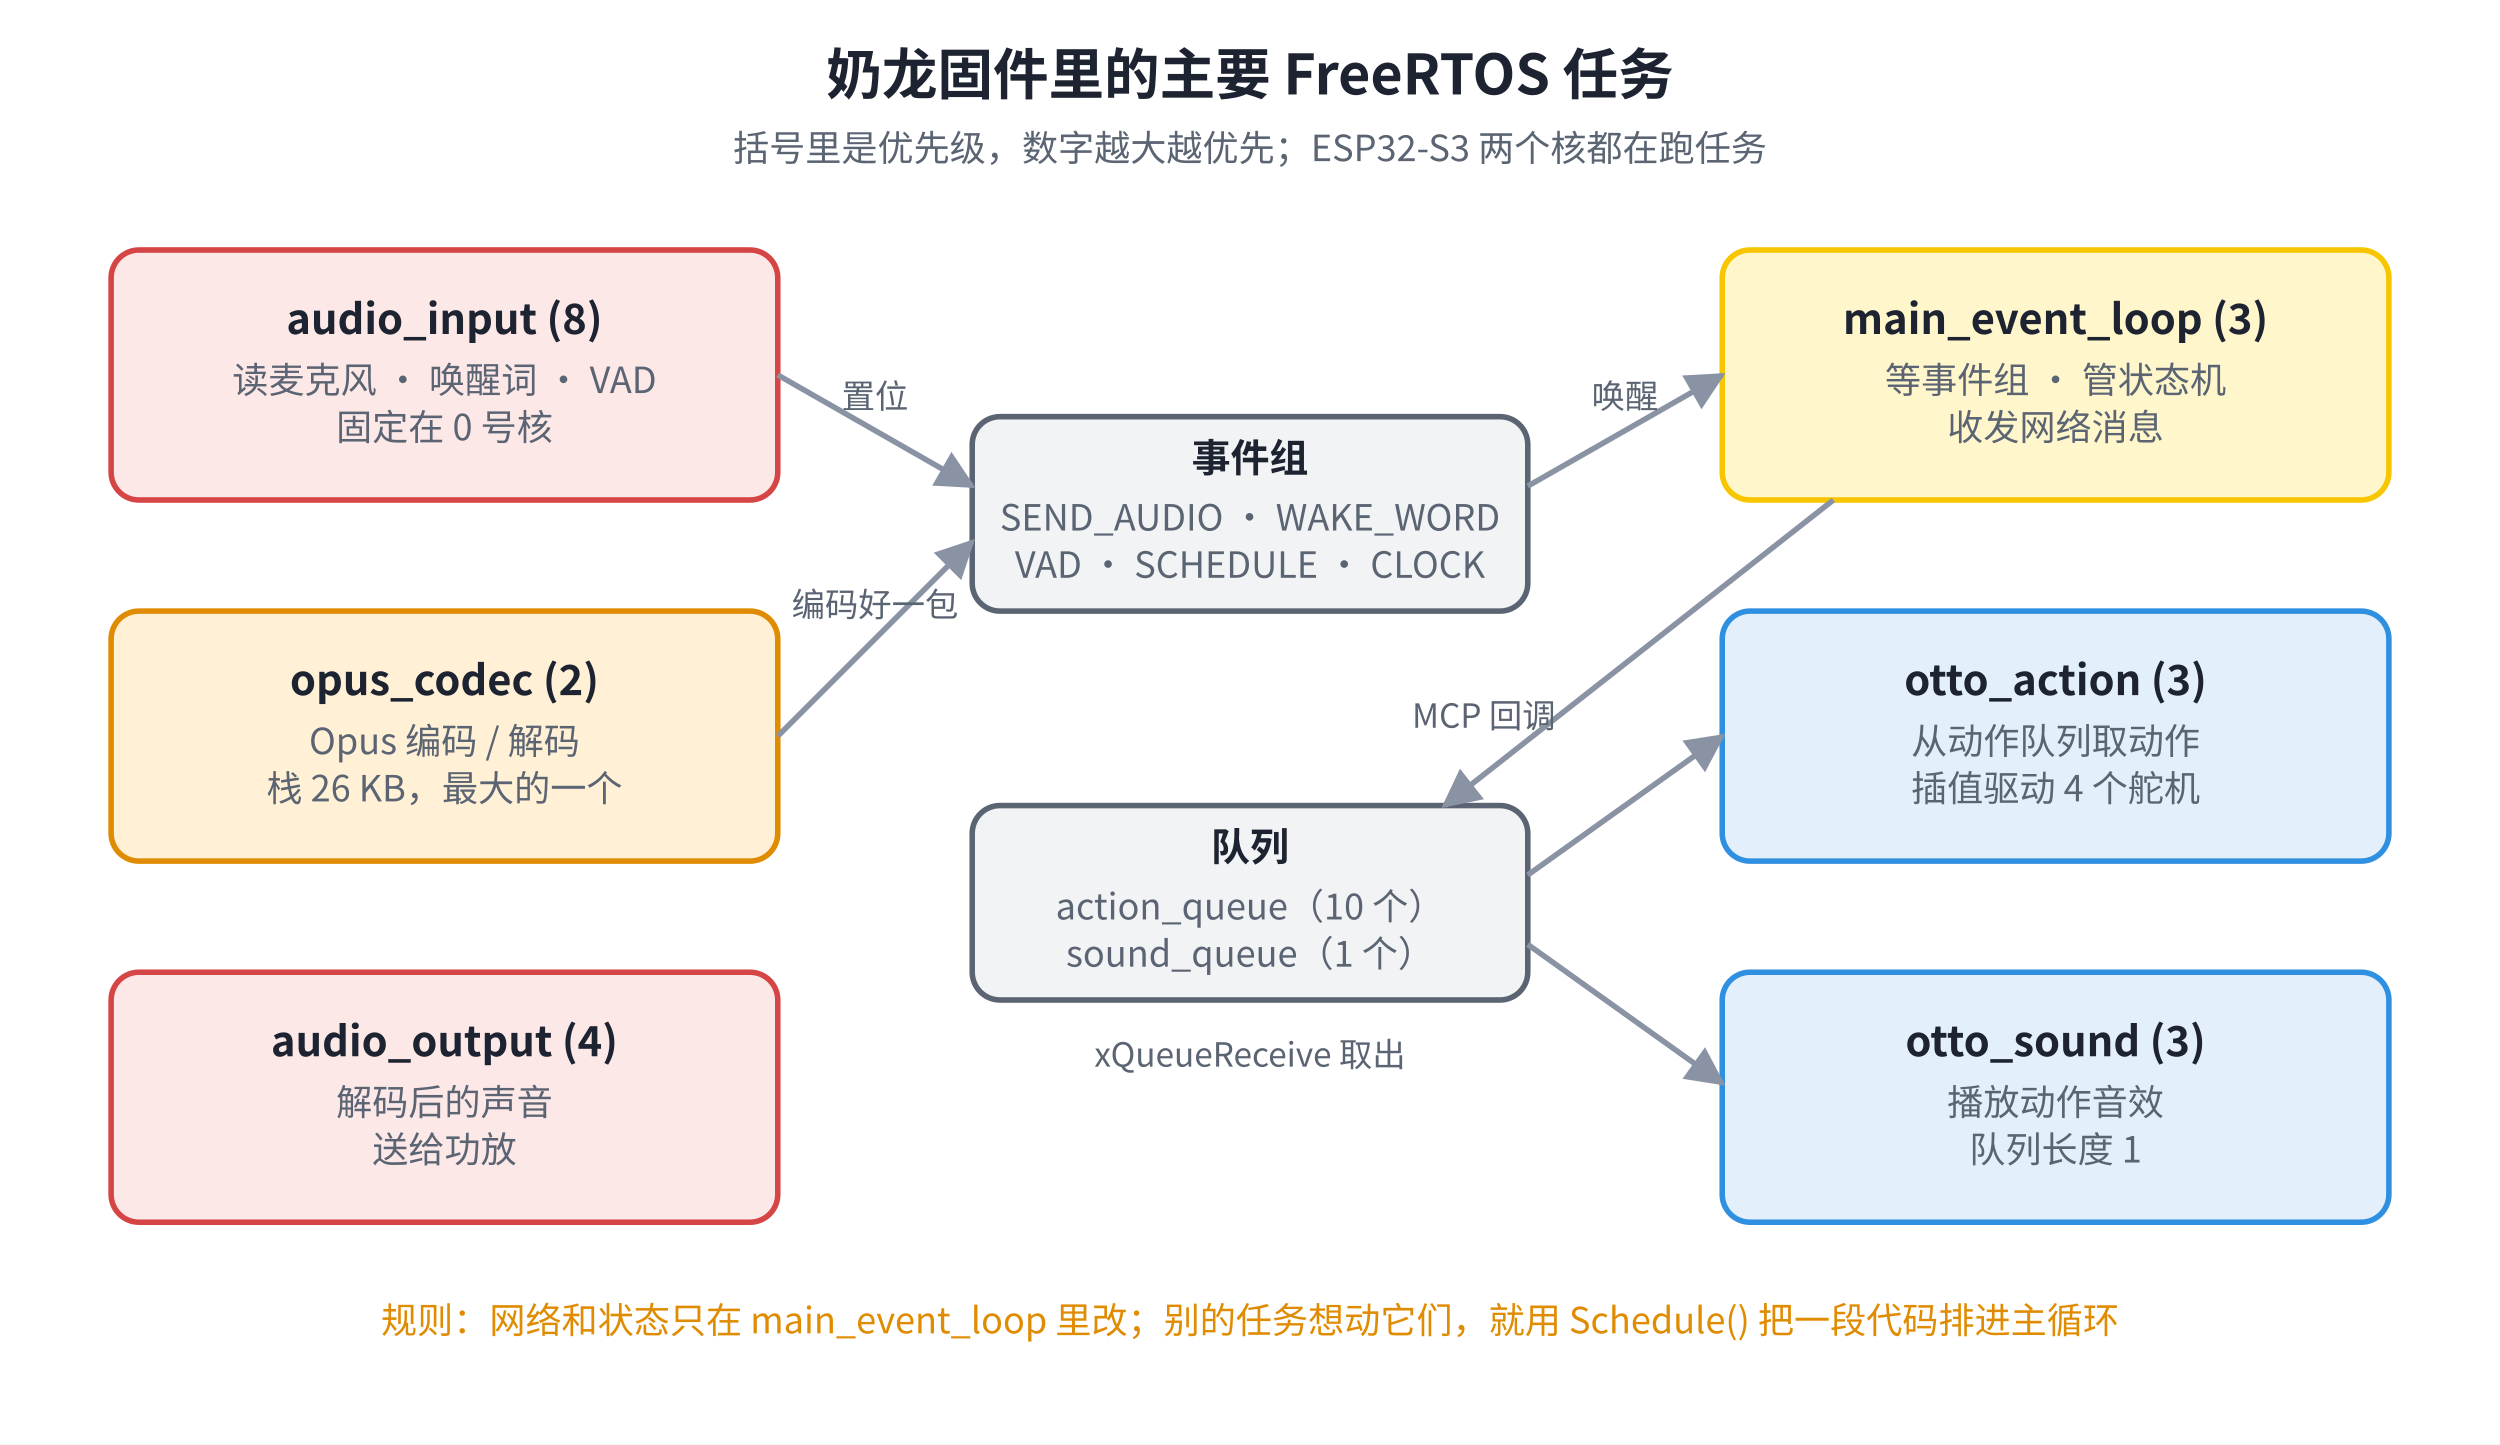
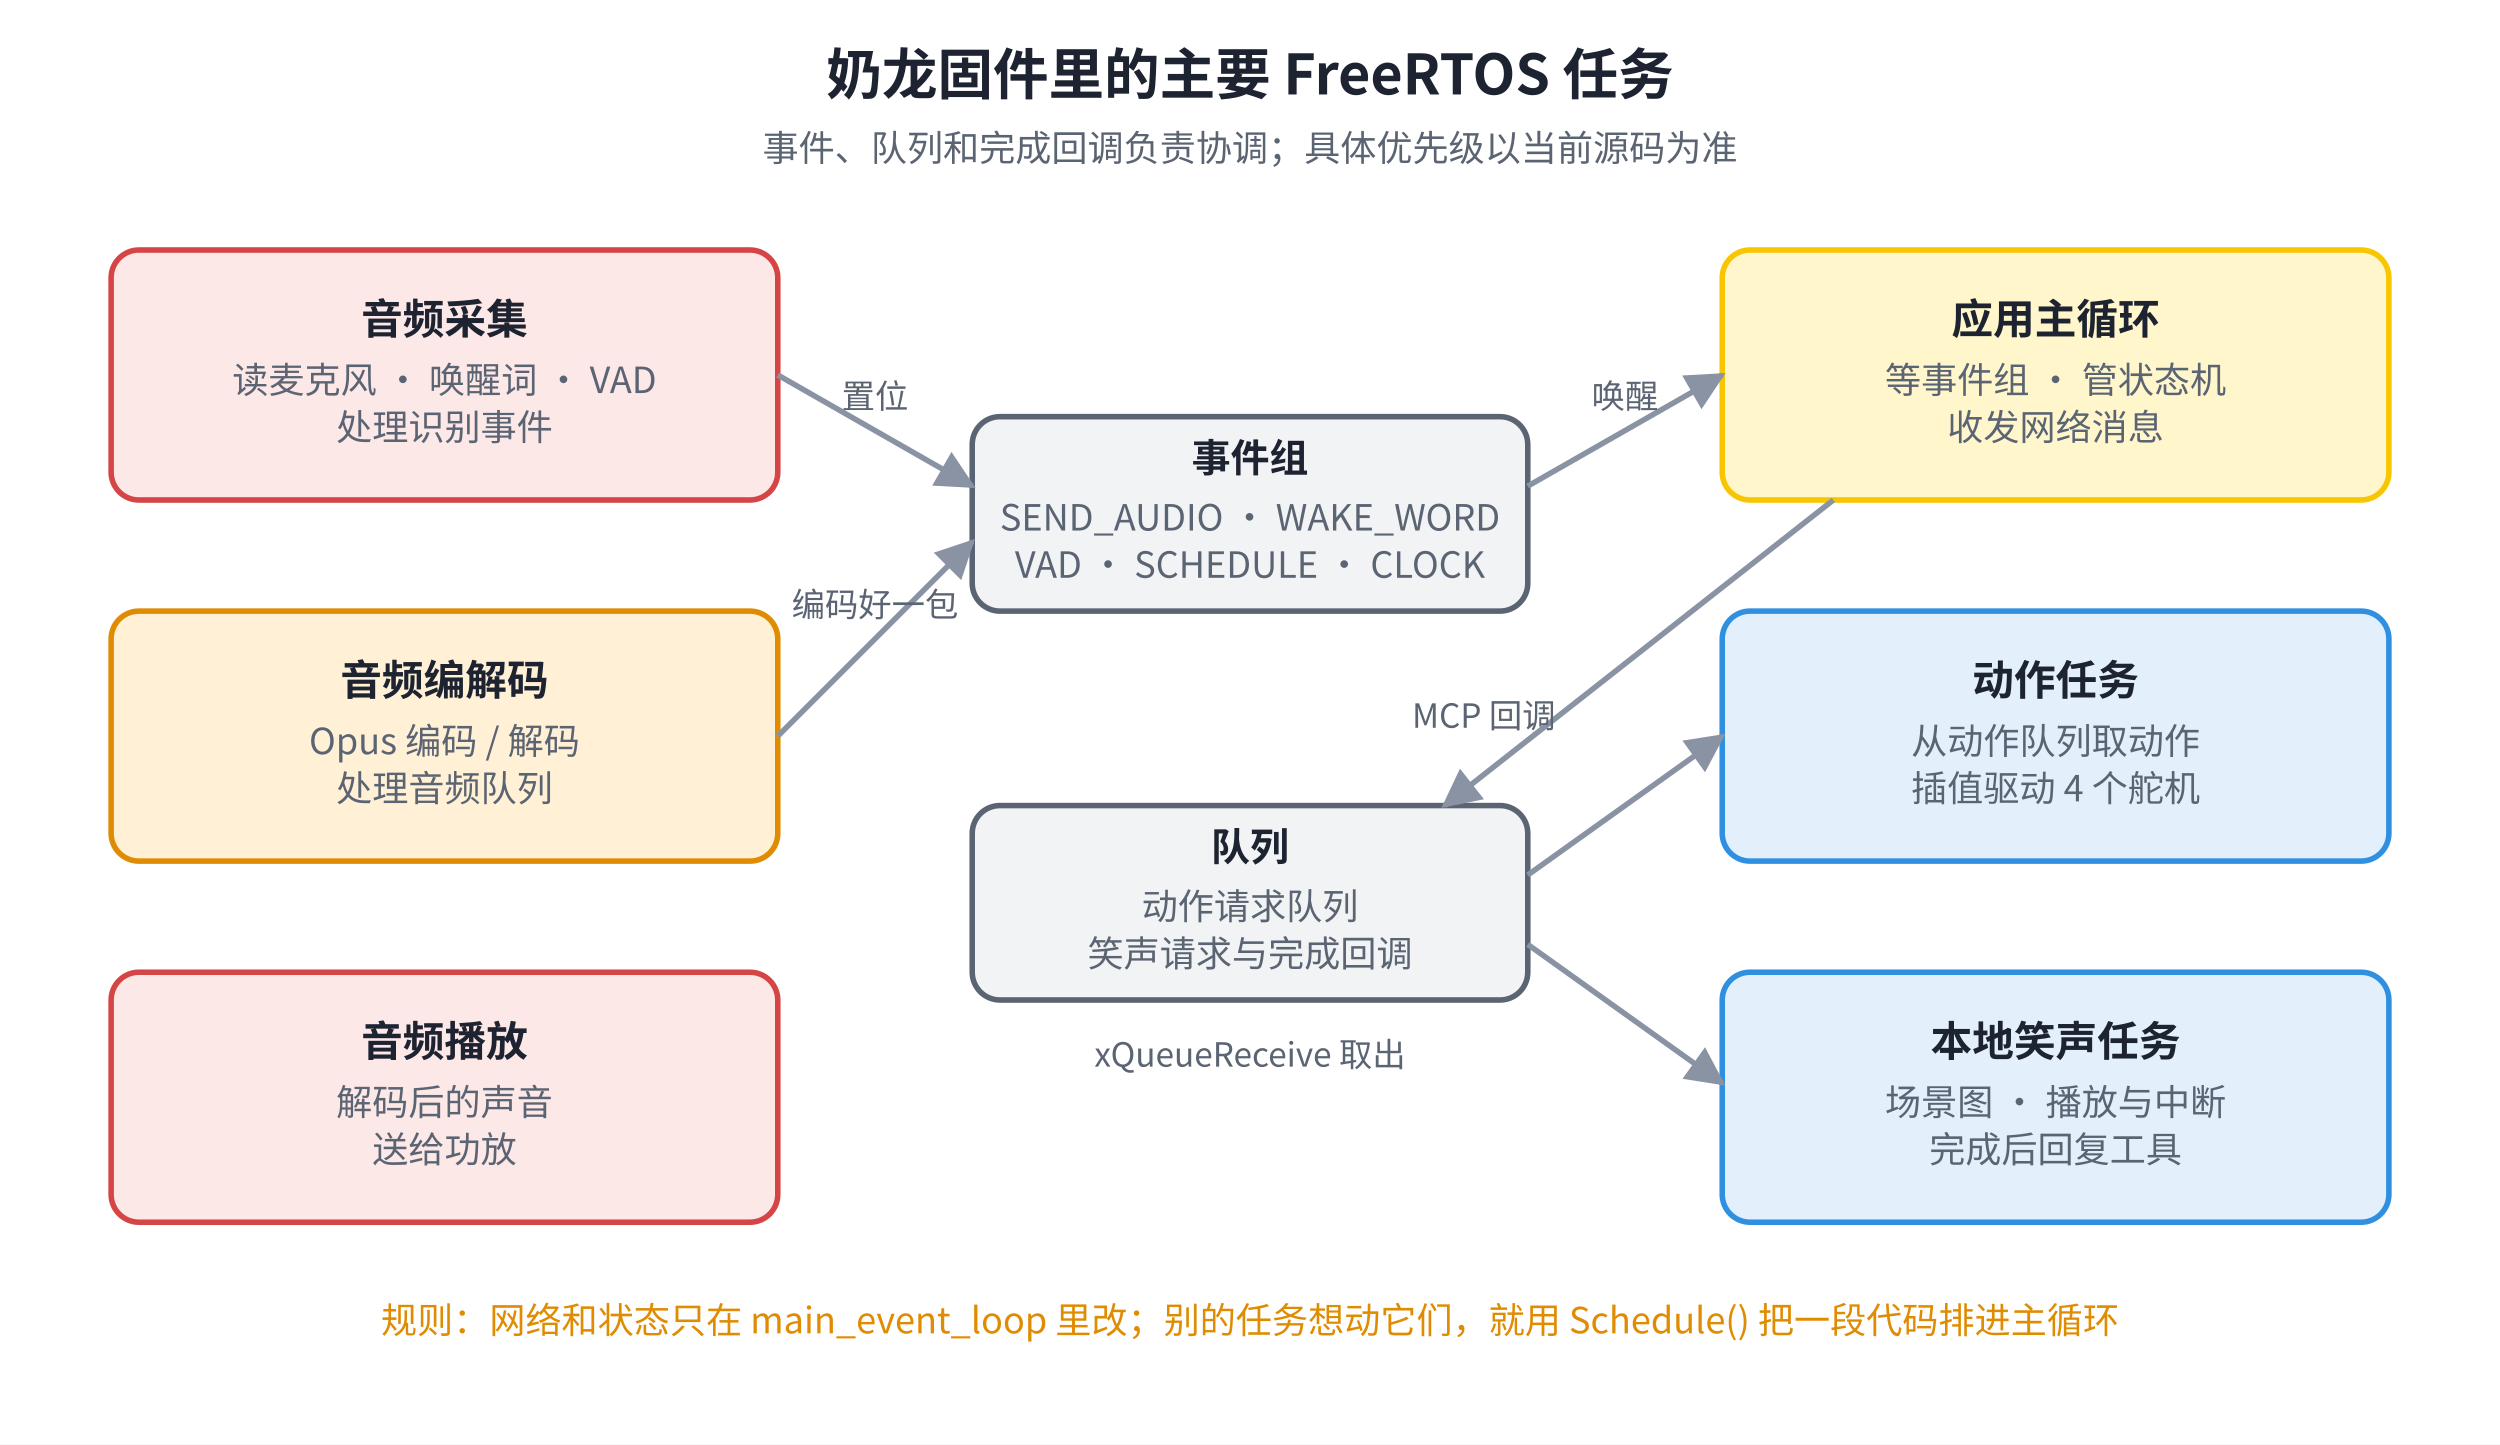
<svg xmlns="http://www.w3.org/2000/svg" viewBox="0 0 900 520" width="900" height="520">
  <defs>
    <marker id="arr" viewBox="0 0 10 10" refX="9" refY="5" markerWidth="7" markerHeight="7" orient="auto">
      <path d="M0,0 L10,5 L0,10 z" fill="#8a93a3" />
    </marker>
    <marker id="arrs" viewBox="0 0 10 10" refX="1" refY="5" markerWidth="7" markerHeight="7" orient="auto">
      <path d="M10,0 L0,5 L10,10 z" fill="#8a93a3" />
    </marker>
  </defs>
  <rect width="900" height="520" fill="#ffffff" />
  <text x="450" y="34" font-size="20" font-weight="700" fill="#1d2330" text-anchor="middle" font-family="PingFang SC, Microsoft YaHei, Noto Sans CJK SC, sans-serif">奶龙固件里的主要 FreeRTOS 任务</text>
-   <text x="450" y="58" font-size="13" font-weight="400" fill="#5b6472" text-anchor="middle" font-family="PingFang SC, Microsoft YaHei, Noto Sans CJK SC, sans-serif">括号里是优先级，数字越大越优先；ESP32-S3 两个核都在跑任务</text>
+   <text x="450" y="58" font-size="13" font-weight="400" fill="#5b6472" text-anchor="middle" font-family="PingFang SC, Microsoft YaHei, Noto Sans CJK SC, sans-serif">事件、队列和完成回调负责协调；具体优先级以当前源码为准</text>
  <rect x="40" y="90" width="240" height="90" rx="10" fill="#fde8e8" stroke="#d64545" stroke-width="2" />
-   <text x="160.0" y="120.25" font-size="15" font-weight="600" fill="#1d2330" text-anchor="middle" font-family="PingFang SC, Microsoft YaHei, Noto Sans CJK SC, sans-serif">audio_input (8)</text>
+   <text x="160.0" y="120.25" font-size="15" font-weight="600" fill="#1d2330" text-anchor="middle" font-family="PingFang SC, Microsoft YaHei, Noto Sans CJK SC, sans-serif">音频采集</text>
  <text x="160.0" y="141.5" font-size="13" font-weight="400" fill="#5b6472" text-anchor="middle" font-family="PingFang SC, Microsoft YaHei, Noto Sans CJK SC, sans-serif">读麦克风 · 唤醒词 · VAD</text>
-   <text x="160.0" y="158.5" font-size="13" font-weight="400" fill="#5b6472" text-anchor="middle" font-family="PingFang SC, Microsoft YaHei, Noto Sans CJK SC, sans-serif">固定在 0 号核</text>
+   <text x="160.0" y="158.5" font-size="13" font-weight="400" fill="#5b6472" text-anchor="middle" font-family="PingFang SC, Microsoft YaHei, Noto Sans CJK SC, sans-serif">处理识别事件</text>
  <rect x="40" y="220" width="240" height="90" rx="10" fill="#fff0d6" stroke="#e08c02" stroke-width="2" />
-   <text x="160.0" y="250.25" font-size="15" font-weight="600" fill="#1d2330" text-anchor="middle" font-family="PingFang SC, Microsoft YaHei, Noto Sans CJK SC, sans-serif">opus_codec (2)</text>
+   <text x="160.0" y="250.25" font-size="15" font-weight="600" fill="#1d2330" text-anchor="middle" font-family="PingFang SC, Microsoft YaHei, Noto Sans CJK SC, sans-serif">音频编解码</text>
  <text x="160.0" y="271.5" font-size="13" font-weight="400" fill="#5b6472" text-anchor="middle" font-family="PingFang SC, Microsoft YaHei, Noto Sans CJK SC, sans-serif">Opus 编码 / 解码</text>
-   <text x="160.0" y="288.5" font-size="13" font-weight="400" fill="#5b6472" text-anchor="middle" font-family="PingFang SC, Microsoft YaHei, Noto Sans CJK SC, sans-serif">栈 26 KB，最大的一个</text>
+   <text x="160.0" y="288.5" font-size="13" font-weight="400" fill="#5b6472" text-anchor="middle" font-family="PingFang SC, Microsoft YaHei, Noto Sans CJK SC, sans-serif">处理音频队列</text>
  <rect x="40" y="350" width="240" height="90" rx="10" fill="#fde8e8" stroke="#d64545" stroke-width="2" />
-   <text x="160.0" y="380.25" font-size="15" font-weight="600" fill="#1d2330" text-anchor="middle" font-family="PingFang SC, Microsoft YaHei, Noto Sans CJK SC, sans-serif">audio_output (4)</text>
+   <text x="160.0" y="380.25" font-size="15" font-weight="600" fill="#1d2330" text-anchor="middle" font-family="PingFang SC, Microsoft YaHei, Noto Sans CJK SC, sans-serif">音频播放</text>
  <text x="160.0" y="401.5" font-size="13" font-weight="400" fill="#5b6472" text-anchor="middle" font-family="PingFang SC, Microsoft YaHei, Noto Sans CJK SC, sans-serif">解码后的声音</text>
  <text x="160.0" y="418.5" font-size="13" font-weight="400" fill="#5b6472" text-anchor="middle" font-family="PingFang SC, Microsoft YaHei, Noto Sans CJK SC, sans-serif">送给功放</text>
  <rect x="620" y="90" width="240" height="90" rx="10" fill="#fff6cc" stroke="#f7c600" stroke-width="2" />
-   <text x="740.0" y="120.25" font-size="15" font-weight="600" fill="#1d2330" text-anchor="middle" font-family="PingFang SC, Microsoft YaHei, Noto Sans CJK SC, sans-serif">main_event_loop (3)</text>
+   <text x="740.0" y="120.25" font-size="15" font-weight="600" fill="#1d2330" text-anchor="middle" font-family="PingFang SC, Microsoft YaHei, Noto Sans CJK SC, sans-serif">应用主循环</text>
  <text x="740.0" y="141.5" font-size="13" font-weight="400" fill="#5b6472" text-anchor="middle" font-family="PingFang SC, Microsoft YaHei, Noto Sans CJK SC, sans-serif">等事件组 · 管状态机</text>
  <text x="740.0" y="158.5" font-size="13" font-weight="400" fill="#5b6472" text-anchor="middle" font-family="PingFang SC, Microsoft YaHei, Noto Sans CJK SC, sans-serif">收发网络消息</text>
  <rect x="620" y="220" width="240" height="90" rx="10" fill="#e3f0fc" stroke="#2f8fe0" stroke-width="2" />
-   <text x="740.0" y="250.25" font-size="15" font-weight="600" fill="#1d2330" text-anchor="middle" font-family="PingFang SC, Microsoft YaHei, Noto Sans CJK SC, sans-serif">otto_action (3)</text>
+   <text x="740.0" y="250.25" font-size="15" font-weight="600" fill="#1d2330" text-anchor="middle" font-family="PingFang SC, Microsoft YaHei, Noto Sans CJK SC, sans-serif">动作任务</text>
  <text x="740.0" y="271.5" font-size="13" font-weight="400" fill="#5b6472" text-anchor="middle" font-family="PingFang SC, Microsoft YaHei, Noto Sans CJK SC, sans-serif">从动作队列取动作</text>
  <text x="740.0" y="288.5" font-size="13" font-weight="400" fill="#5b6472" text-anchor="middle" font-family="PingFang SC, Microsoft YaHei, Noto Sans CJK SC, sans-serif">插值驱动 4 个舵机</text>
  <rect x="620" y="350" width="240" height="90" rx="10" fill="#e3f0fc" stroke="#2f8fe0" stroke-width="2" />
-   <text x="740.0" y="380.25" font-size="15" font-weight="600" fill="#1d2330" text-anchor="middle" font-family="PingFang SC, Microsoft YaHei, Noto Sans CJK SC, sans-serif">otto_sound (3)</text>
-   <text x="740.0" y="401.5" font-size="13" font-weight="400" fill="#5b6472" text-anchor="middle" font-family="PingFang SC, Microsoft YaHei, Noto Sans CJK SC, sans-serif">播放动作音效</text>
-   <text x="740.0" y="418.5" font-size="13" font-weight="400" fill="#5b6472" text-anchor="middle" font-family="PingFang SC, Microsoft YaHei, Noto Sans CJK SC, sans-serif">队列长度 1</text>
+   <text x="740.0" y="380.25" font-size="15" font-weight="600" fill="#1d2330" text-anchor="middle" font-family="PingFang SC, Microsoft YaHei, Noto Sans CJK SC, sans-serif">本地笑声任务</text>
+   <text x="740.0" y="401.5" font-size="13" font-weight="400" fill="#5b6472" text-anchor="middle" font-family="PingFang SC, Microsoft YaHei, Noto Sans CJK SC, sans-serif">场景图 · 播放与中断</text>
+   <text x="740.0" y="418.5" font-size="13" font-weight="400" fill="#5b6472" text-anchor="middle" font-family="PingFang SC, Microsoft YaHei, Noto Sans CJK SC, sans-serif">完成后回复工具</text>
  <rect x="350" y="150" width="200" height="70" rx="10" fill="#f1f3f5" stroke="#5b6472" stroke-width="2" />
  <text x="450.0" y="169.9" font-size="14" font-weight="600" fill="#1d2330" text-anchor="middle" font-family="PingFang SC, Microsoft YaHei, Noto Sans CJK SC, sans-serif">事件组</text>
  <text x="450.0" y="191.0" font-size="13" font-weight="400" fill="#5b6472" text-anchor="middle" font-family="PingFang SC, Microsoft YaHei, Noto Sans CJK SC, sans-serif">SEND_AUDIO · WAKE_WORD</text>
  <text x="450.0" y="208.0" font-size="13" font-weight="400" fill="#5b6472" text-anchor="middle" font-family="PingFang SC, Microsoft YaHei, Noto Sans CJK SC, sans-serif">VAD · SCHEDULE · CLOCK</text>
  <rect x="350" y="290" width="200" height="70" rx="10" fill="#f1f3f5" stroke="#5b6472" stroke-width="2" />
  <text x="450.0" y="309.9" font-size="14" font-weight="600" fill="#1d2330" text-anchor="middle" font-family="PingFang SC, Microsoft YaHei, Noto Sans CJK SC, sans-serif">队列</text>
-   <text x="450.0" y="331.0" font-size="13" font-weight="400" fill="#5b6472" text-anchor="middle" font-family="PingFang SC, Microsoft YaHei, Noto Sans CJK SC, sans-serif">action_queue（10 个）</text>
-   <text x="450.0" y="348.0" font-size="13" font-weight="400" fill="#5b6472" text-anchor="middle" font-family="PingFang SC, Microsoft YaHei, Noto Sans CJK SC, sans-serif">sound_queue（1 个）</text>
+   <text x="450.0" y="331.0" font-size="13" font-weight="400" fill="#5b6472" text-anchor="middle" font-family="PingFang SC, Microsoft YaHei, Noto Sans CJK SC, sans-serif">动作请求队列</text>
+   <text x="450.0" y="348.0" font-size="13" font-weight="400" fill="#5b6472" text-anchor="middle" font-family="PingFang SC, Microsoft YaHei, Noto Sans CJK SC, sans-serif">笑声请求与完成回调</text>
  <line x1="280" y1="135" x2="350" y2="175" stroke="#8a93a3" stroke-width="2" marker-end="url(#arr)" />
  <text x="315.0" y="147.0" font-size="12" font-weight="400" fill="#5b6472" text-anchor="middle" font-family="PingFang SC, Microsoft YaHei, Noto Sans CJK SC, sans-serif">置位</text>
  <line x1="550" y1="175" x2="620" y2="135" stroke="#8a93a3" stroke-width="2" marker-end="url(#arr)" />
  <text x="585.0" y="147.0" font-size="12" font-weight="400" fill="#5b6472" text-anchor="middle" font-family="PingFang SC, Microsoft YaHei, Noto Sans CJK SC, sans-serif">唤醒</text>
  <line x1="280" y1="265" x2="350" y2="195" stroke="#8a93a3" stroke-width="2" marker-end="url(#arr)" />
  <text x="315.0" y="222.0" font-size="12" font-weight="400" fill="#5b6472" text-anchor="middle" font-family="PingFang SC, Microsoft YaHei, Noto Sans CJK SC, sans-serif">编码好一包</text>
  <line x1="660" y1="180" x2="520" y2="290" stroke="#8a93a3" stroke-width="2" marker-end="url(#arr)" />
  <text x="560" y="262" font-size="12" font-weight="400" fill="#5b6472" text-anchor="end" font-family="PingFang SC, Microsoft YaHei, Noto Sans CJK SC, sans-serif">MCP 回调</text>
  <line x1="550" y1="315" x2="620" y2="265" stroke="#8a93a3" stroke-width="2" marker-end="url(#arr)" />
  <line x1="550" y1="340" x2="620" y2="390" stroke="#8a93a3" stroke-width="2" marker-end="url(#arr)" />
  <text x="450" y="384" font-size="12" font-weight="400" fill="#5b6472" text-anchor="middle" font-family="PingFang SC, Microsoft YaHei, Noto Sans CJK SC, sans-serif">xQueueReceive 取出</text>
  <text x="450" y="480" font-size="13" font-weight="400" fill="#e08c02" text-anchor="middle" font-family="PingFang SC, Microsoft YaHei, Noto Sans CJK SC, sans-serif">规则：网络和状态只在 main_event_loop 里改；别的任务想动它们，就用 Schedule() 把一段代码排进主循环</text>
</svg>
